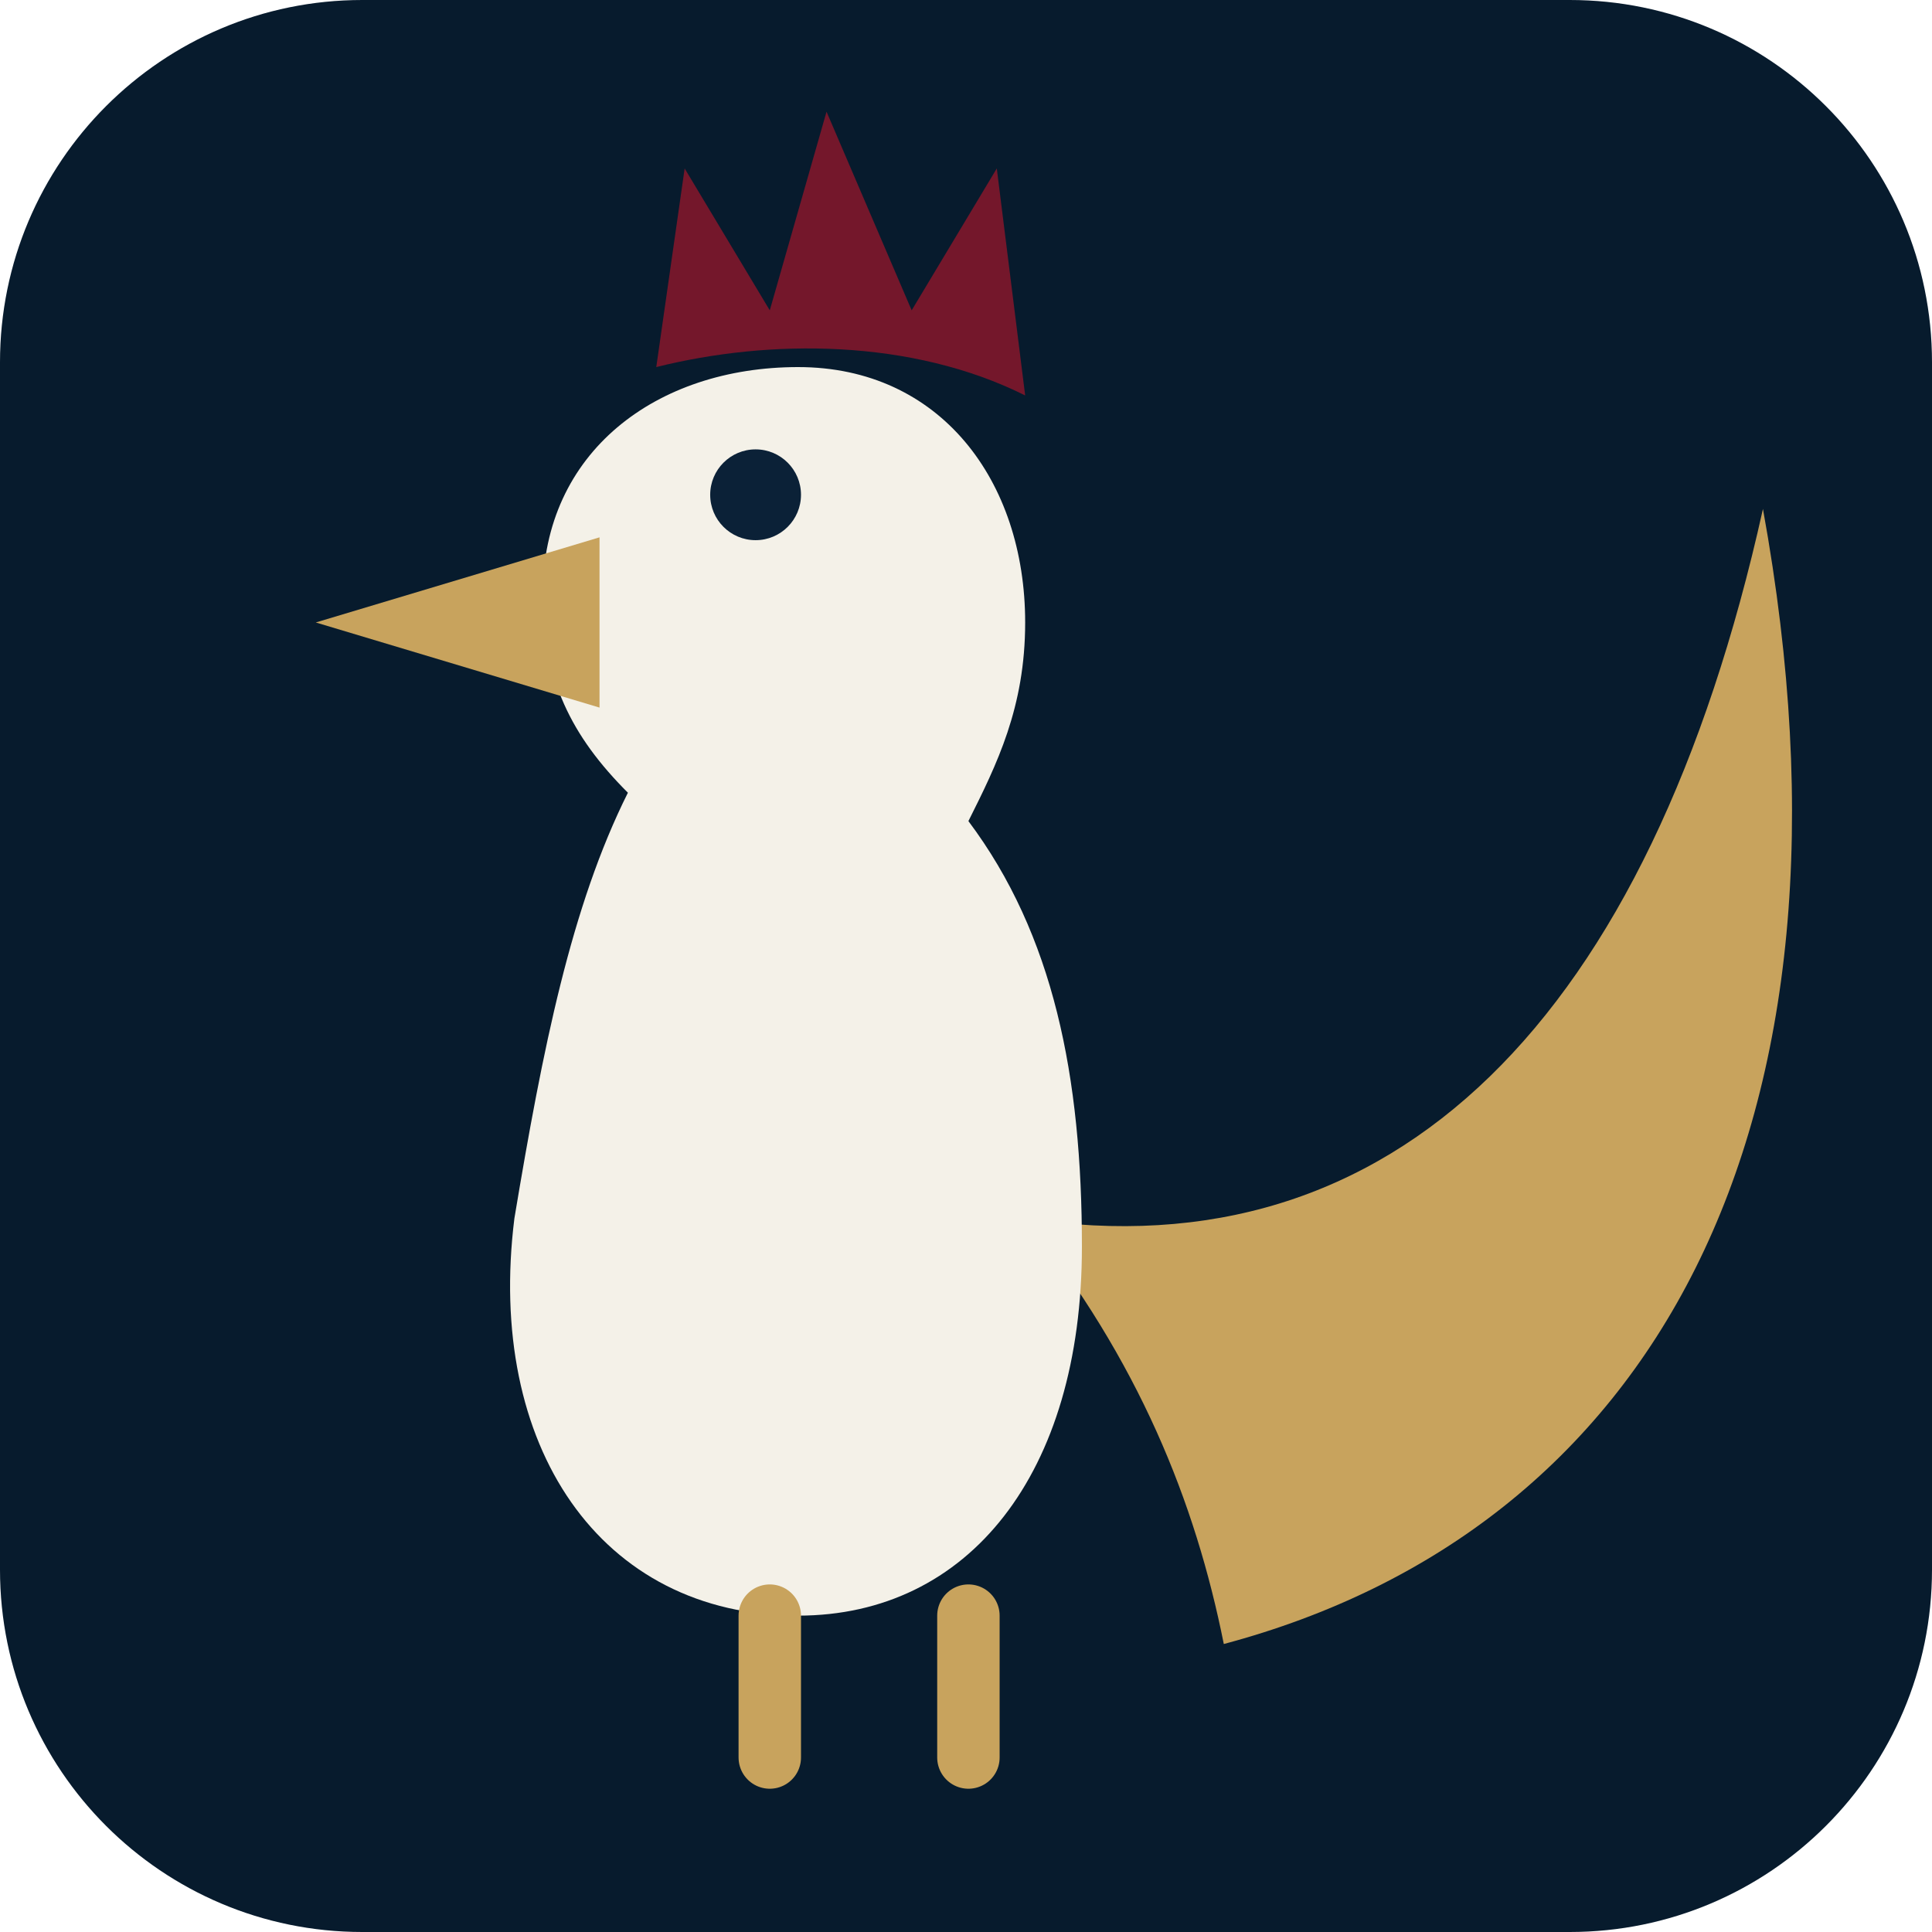
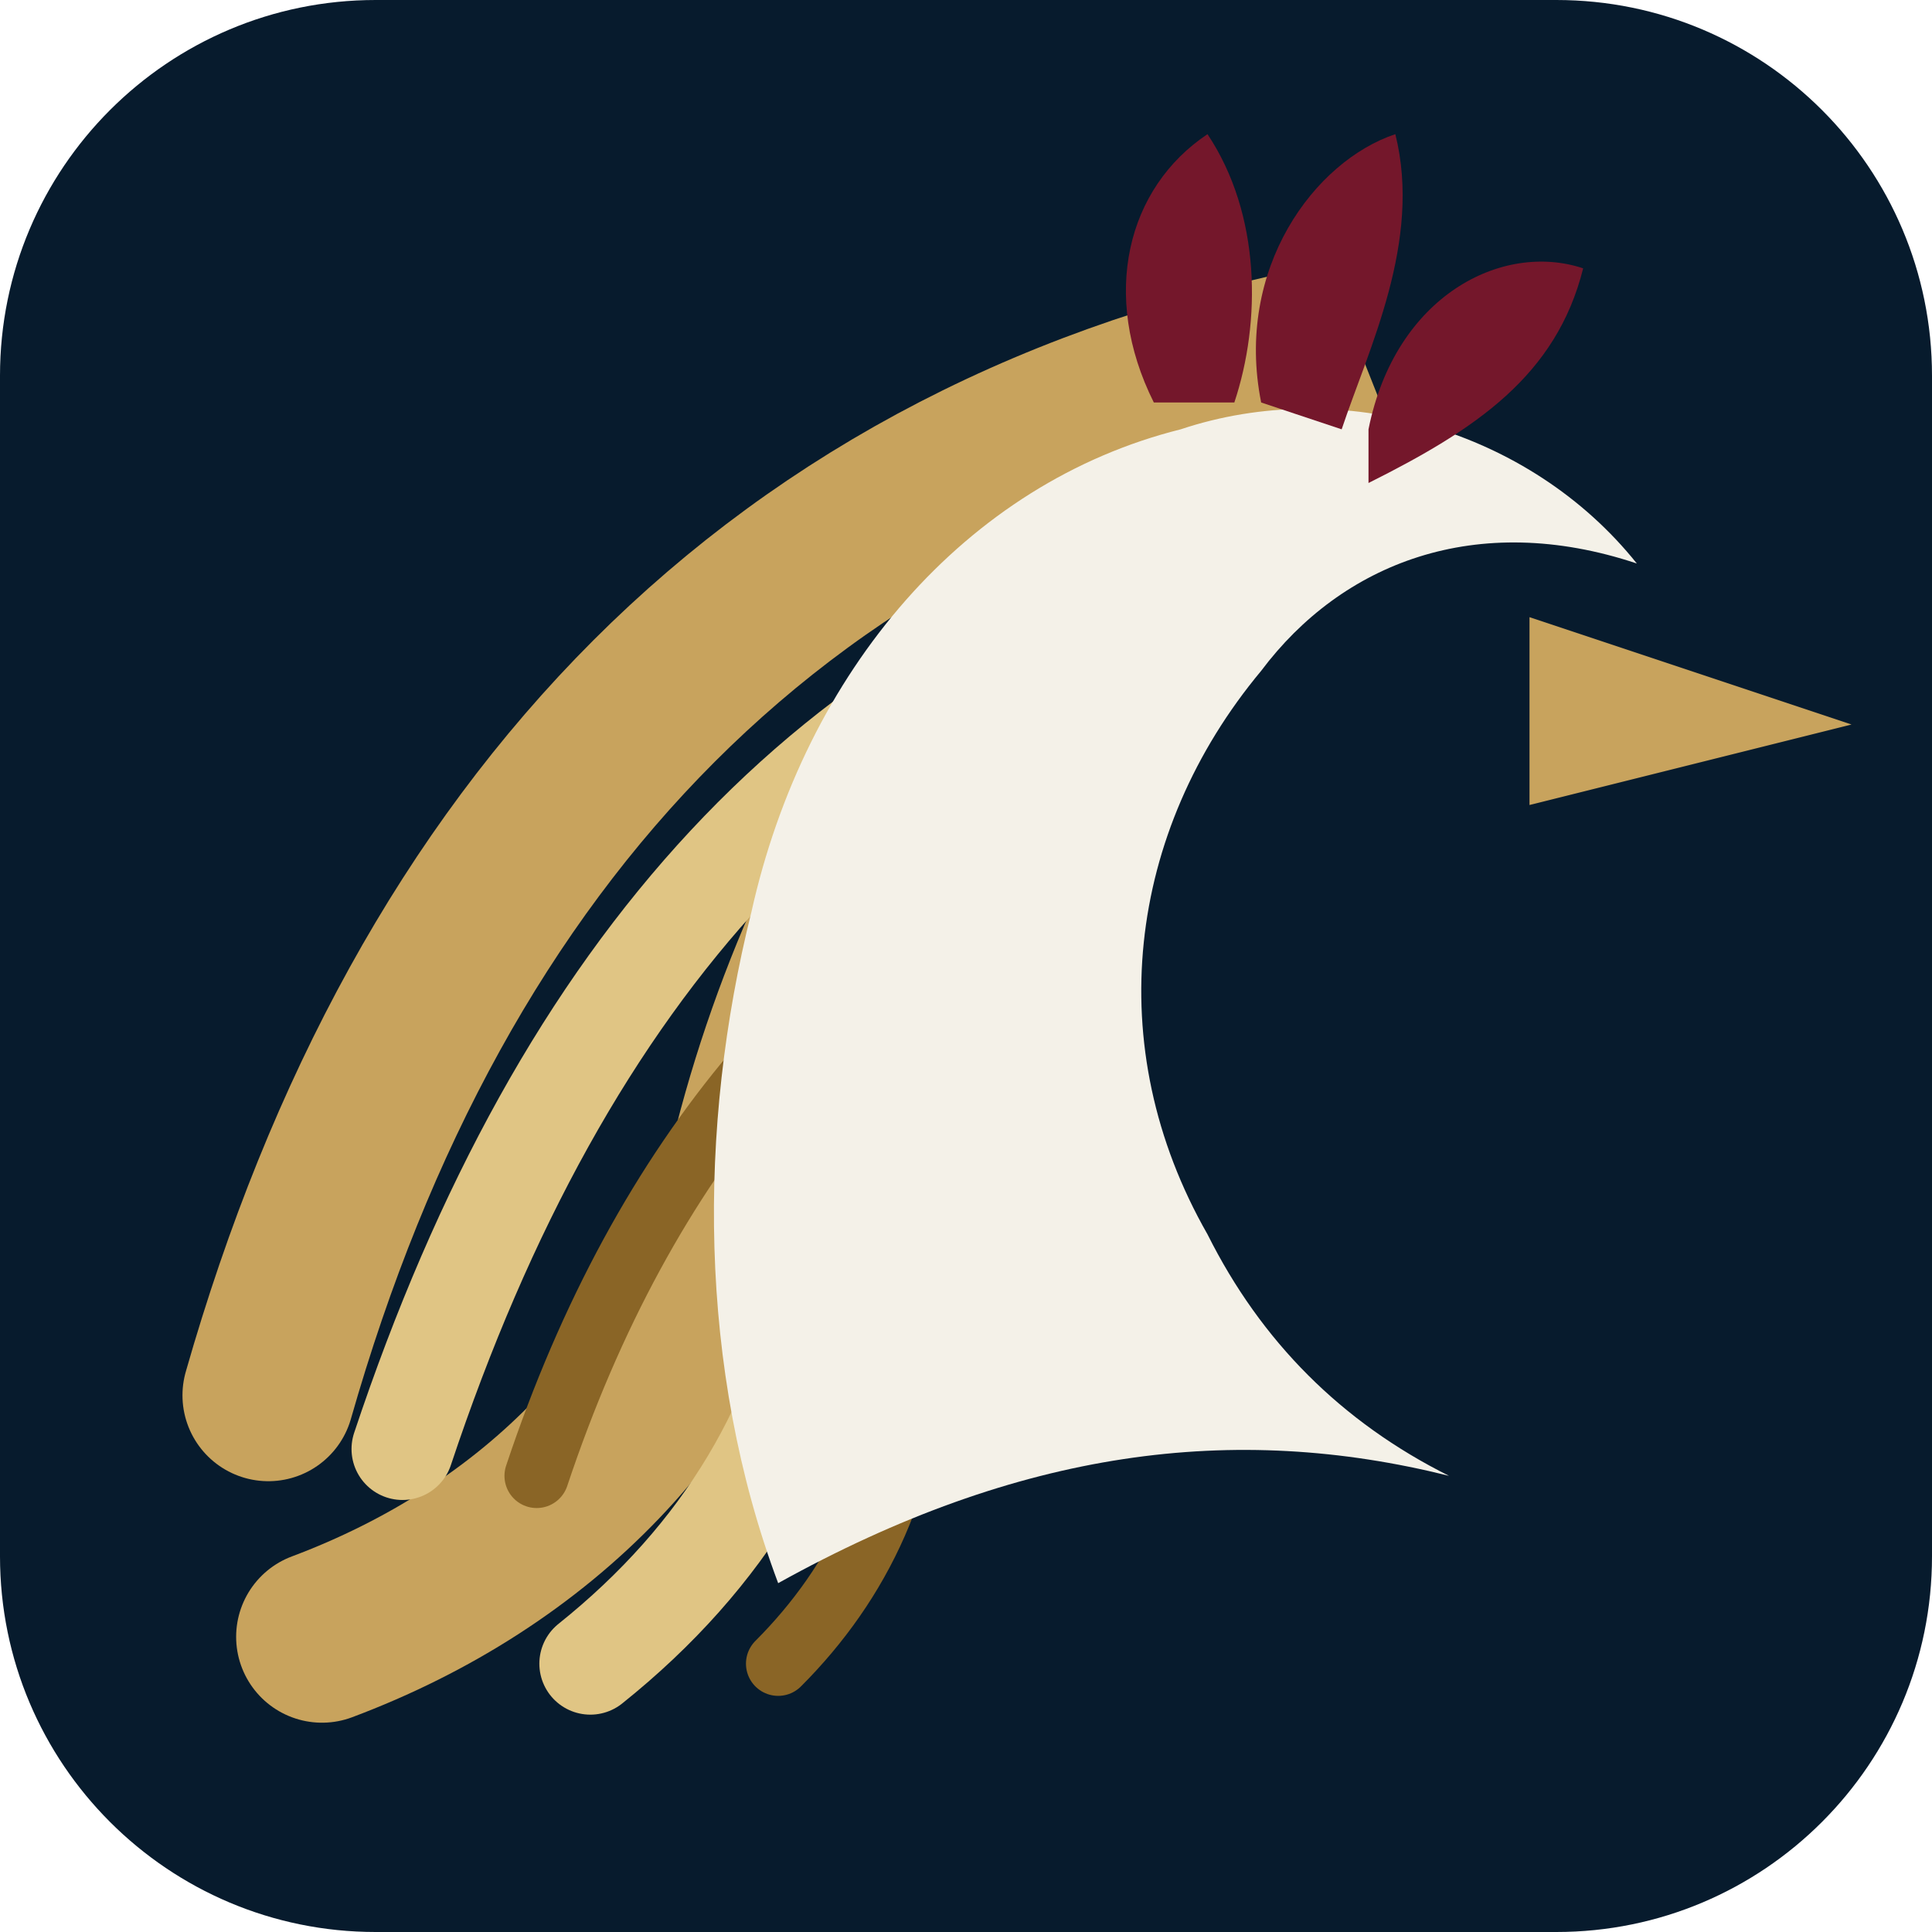
- <svg xmlns="http://www.w3.org/2000/svg" viewBox="0 0 64 64">
-   <rect width="64" height="64" rx="12" fill="#071B2D" />
-   <g transform="translate(2 -1) scale(0.94)">
-     <path fill="#C8A35D" d="M34 44c13 2 22-7 26-25 4 22-4 36-19 40-1-5-3-10-7-15Z" />
-     <path fill="#F4F1E8" d="M26 14c5 0 8 4 8 9 0 3-1 5-2 7 3 4 4 9 4 15 0 8-4 13-10 13-7 0-11-6-10-14 1-6 2-11 4-15-2-2-3-4-3-7 0-5 4-8 9-8Z" />
-     <path fill="#74172B" d="m21 14 1-7 3 5 2-7 3 7 3-5 1 8c-4-2-9-2-13-1Z" />
-     <path fill="#C8A35D" d="m19 20-10 3 10 3Z" />
-     <path fill="none" stroke="#C8A35D" stroke-width="2.2" stroke-linecap="round" d="M25 58v5M32 58v5" />
-     <circle cx="24.5" cy="18.5" r="1.6" fill="#0B2137" />
-   </g>
+ <svg xmlns="http://www.w3.org/2000/svg" viewBox="0 0 72 72">
+   <rect width="72" height="72" rx="14" fill="#071B2D" />
+   <path d="M10 52C16 31 29 17 50 13C39 20 31 31 28 44C26 52 20 58 12 61" fill="none" stroke="#C8A35D" stroke-width="6.4" stroke-linecap="round" />
+   <path d="M15 54C21 36 31 25 46 21C37 28 32 37 31 47C30 53 27 58 22 62" fill="none" stroke="#E0C584" stroke-width="3.8" stroke-linecap="round" />
+   <path d="M20 55C24 43 31 35 40 31C35 37 33 43 34 50C34 55 32 59 29 62" fill="none" stroke="#8A6526" stroke-width="2.4" stroke-linecap="round" />
+   <path fill="#F4F1E8" d="M29 59C26 51 26 42 28 34C30 25 36 18 44 16C50 14 57 16 61 21C55 19 50 21 47 25C42 31 41 39 45 46C47 50 50 53 54 55C46 53 38 54 29 59Z" />
+   <path fill="#C8A35D" d="M57 23L69 27L57 30Z" />
+   <path fill="#74172B" d="M43 15C41 11 42 7 45 5C47 8 47 12 46 15Z" />
+   <path fill="#74172B" d="M47 15C46 10 49 6 52 5C53 9 51 13 50 16Z" />
+   <path fill="#74172B" d="M51 16C52 11 56 9 59 10C58 14 55 16 51 18Z" />
+   <circle cx="53.5" cy="22.5" r="1.4" fill="#071B2D" />
</svg>
